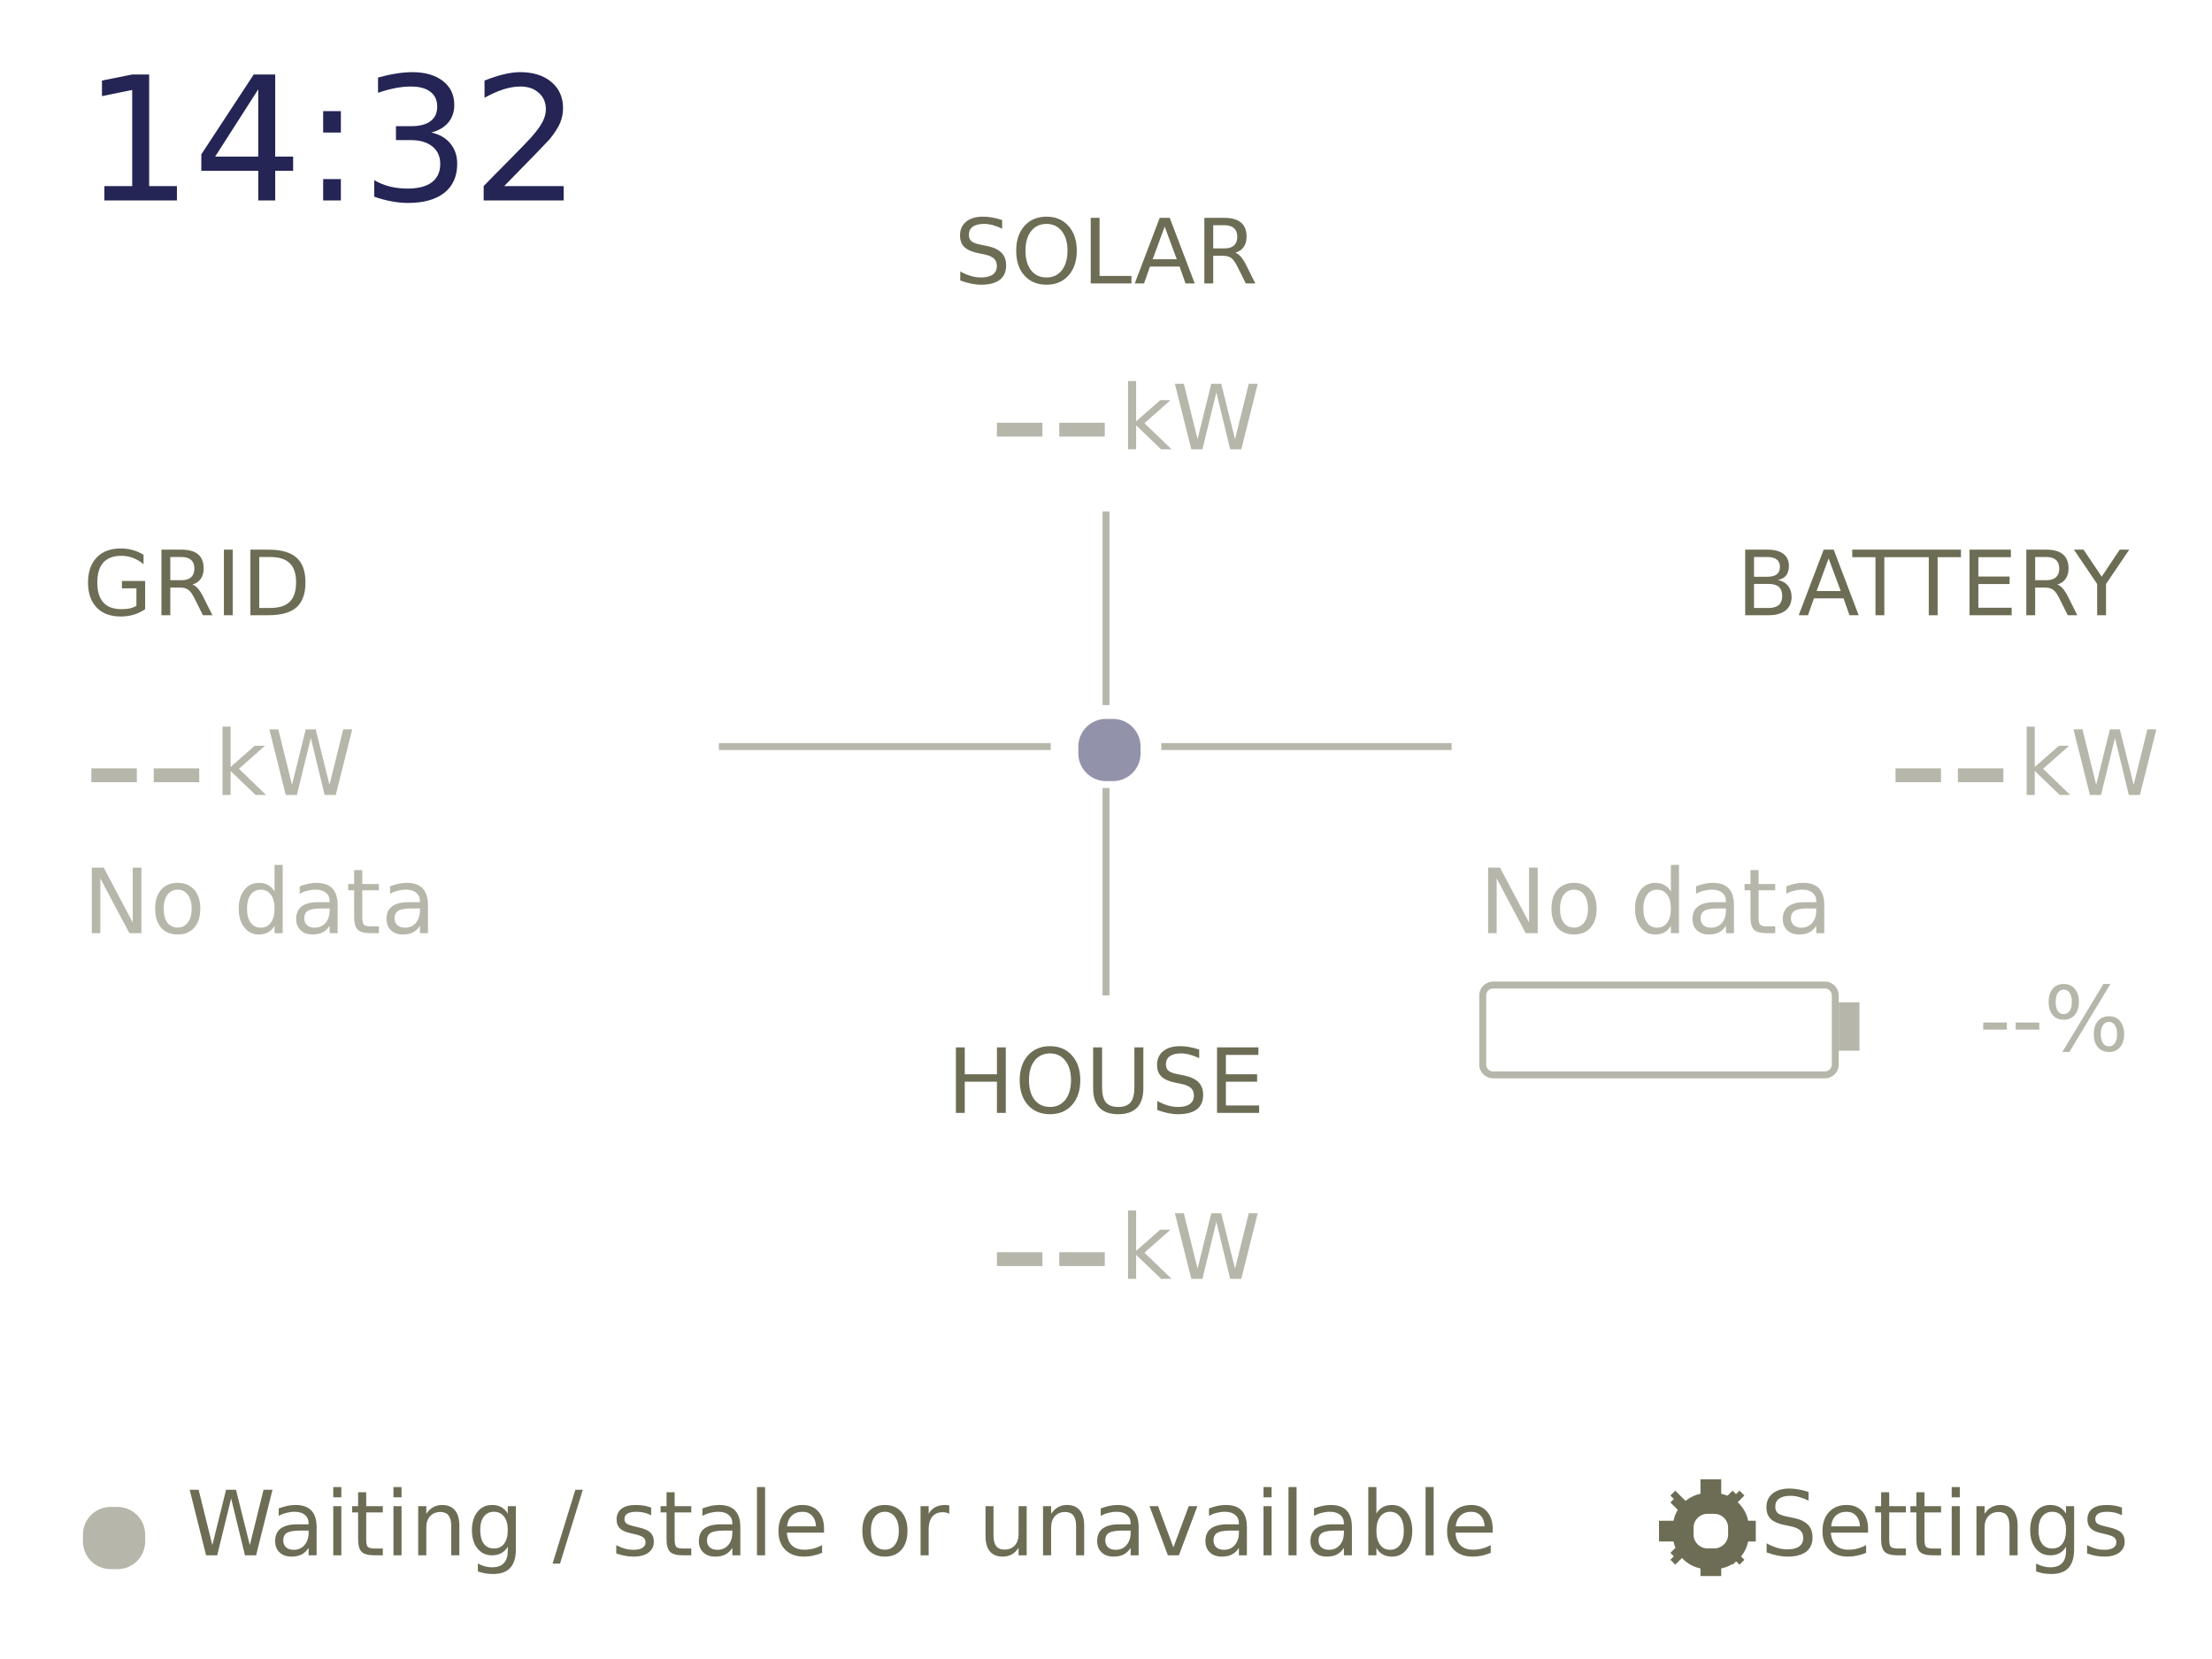
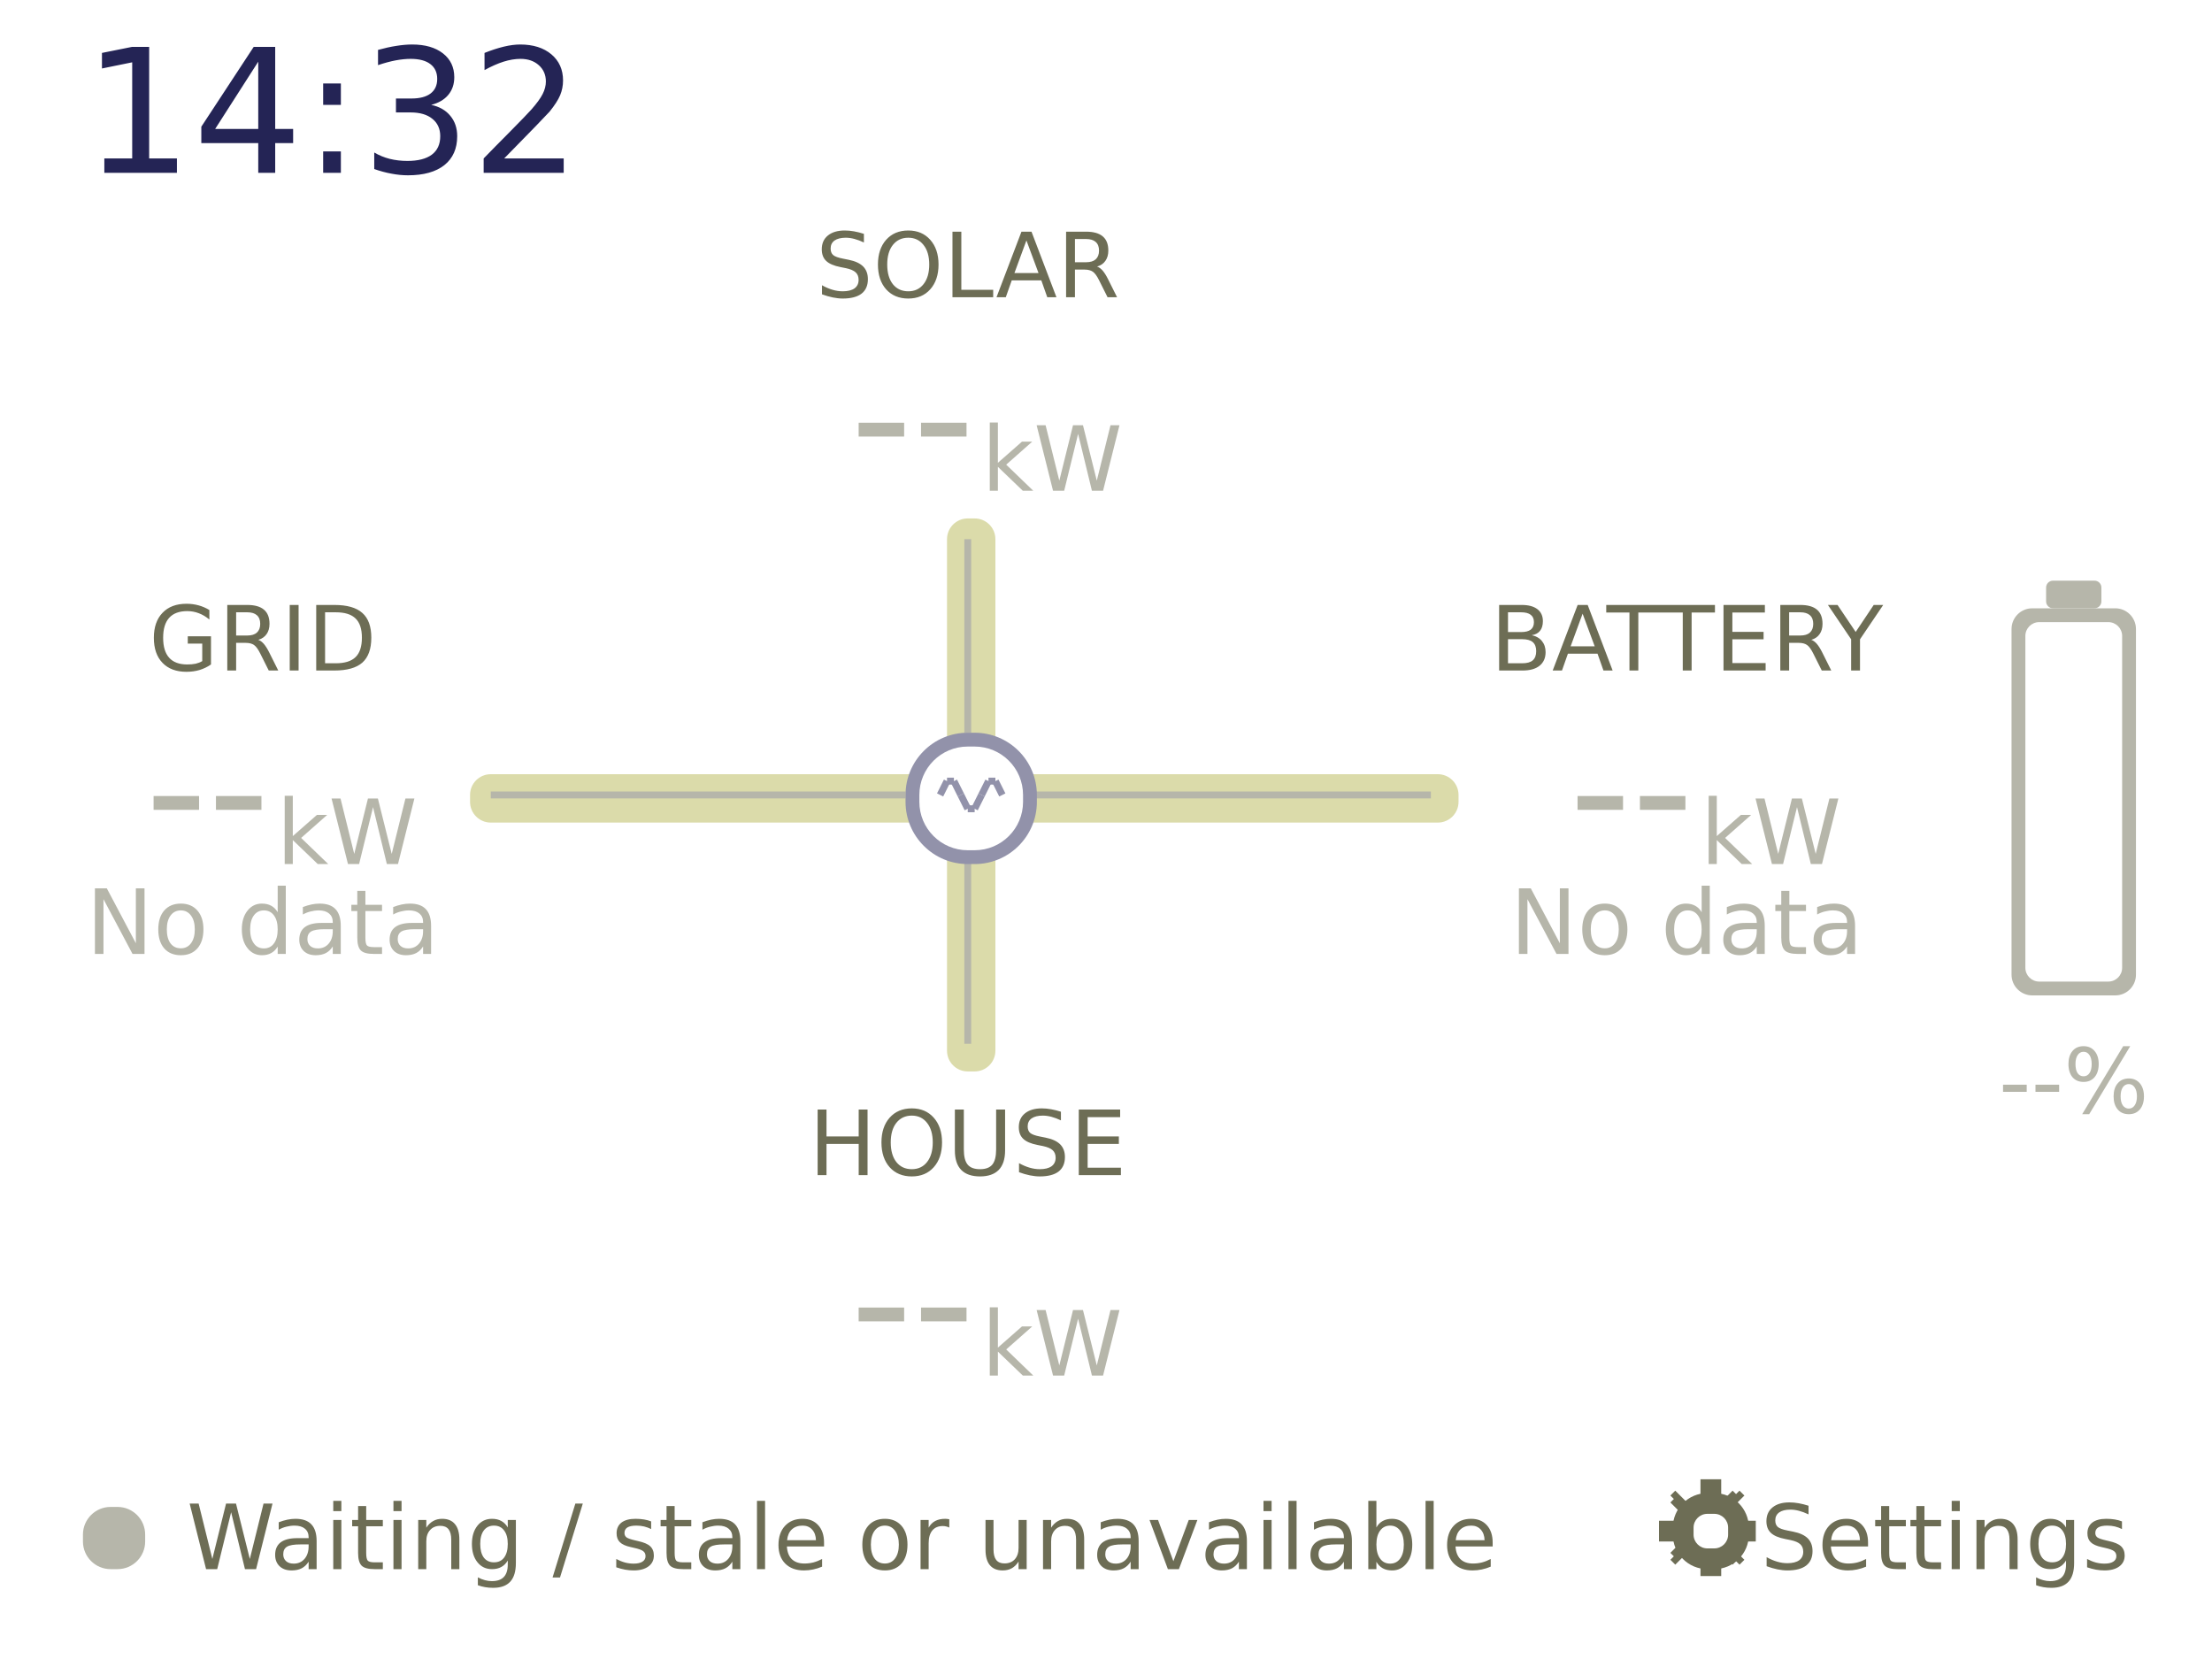
<svg xmlns="http://www.w3.org/2000/svg" width="960" height="720" viewBox="0 0 320 240">
  <style>text{font-family:DejaVu Sans,sans-serif}</style>
  <rect x="0" y="0" width="320" height="240" rx="0" fill="#ffffff" />
-   <text x="12" y="29" font-size="25" text-anchor="start" fill="#242455">14:32</text>
-   <text x="160" y="41" font-size="13" text-anchor="middle" fill="#6d6d55">SOLAR</text>
-   <text x="143" y="69" font-size="25" text-anchor="start" fill="#b6b6aa">--</text>
-   <text x="162" y="65" font-size="13" text-anchor="start" fill="#b6b6aa">kW</text>
-   <text x="12" y="89" font-size="13" text-anchor="start" fill="#6d6d55">GRID</text>
-   <text x="12" y="119" font-size="25" text-anchor="start" fill="#b6b6aa">--</text>
-   <text x="31" y="115" font-size="13" text-anchor="start" fill="#b6b6aa">kW</text>
-   <text x="308" y="89" font-size="13" text-anchor="end" fill="#6d6d55">BATTERY</text>
-   <text x="273" y="119" font-size="25" text-anchor="start" fill="#b6b6aa">--</text>
-   <text x="292" y="115" font-size="13" text-anchor="start" fill="#b6b6aa">kW</text>
-   <text x="160" y="161" font-size="13" text-anchor="middle" fill="#6d6d55">HOUSE</text>
-   <text x="143" y="189" font-size="25" text-anchor="start" fill="#b6b6aa">--</text>
-   <text x="162" y="185" font-size="13" text-anchor="start" fill="#b6b6aa">kW</text>
-   <text x="12" y="135" font-size="13" text-anchor="start" fill="#b6b6aa">No data</text>
-   <text x="214" y="135" font-size="13" text-anchor="start" fill="#b6b6aa">No data</text>
-   <rect x="214" y="142" width="52" height="14" rx="2" fill="#b6b6aa" />
-   <rect x="266" y="145" width="3" height="7" rx="0" fill="#b6b6aa" />
-   <rect x="215" y="143" width="50" height="12" rx="1" fill="#ffffff" />
-   <text x="308" y="152" font-size="13" text-anchor="end" fill="#b6b6aa">--%</text>
-   <path d="M160 74 L160 102" fill="none" stroke="#b6b6aa" />
-   <path d="M104 108 L152 108" fill="none" stroke="#b6b6aa" />
-   <path d="M168 108 L210 108" fill="none" stroke="#b6b6aa" />
-   <path d="M160 114 L160 144" fill="none" stroke="#b6b6aa" />
-   <rect x="156" y="104" width="9" height="9" rx="4" fill="#9292aa" />
+   <text x="12" y="25" font-size="25" text-anchor="start" fill="#242455">14:32</text>
+   <text x="140" y="43" font-size="13" text-anchor="middle" fill="#6d6d55">SOLAR</text>
+   <text x="123" y="69" font-size="25" text-anchor="start" fill="#b6b6aa">--</text>
+   <text x="142" y="71" font-size="13" text-anchor="start" fill="#b6b6aa">kW</text>
+   <text x="38" y="97" font-size="13" text-anchor="middle" fill="#6d6d55">GRID</text>
+   <text x="21" y="123" font-size="25" text-anchor="start" fill="#b6b6aa">--</text>
+   <text x="40" y="125" font-size="13" text-anchor="start" fill="#b6b6aa">kW</text>
+   <text x="38" y="138" font-size="13" text-anchor="middle" fill="#b6b6aa">No data</text>
+   <text x="244" y="97" font-size="13" text-anchor="middle" fill="#6d6d55">BATTERY</text>
+   <text x="227" y="123" font-size="25" text-anchor="start" fill="#b6b6aa">--</text>
+   <text x="246" y="125" font-size="13" text-anchor="start" fill="#b6b6aa">kW</text>
+   <text x="244" y="138" font-size="13" text-anchor="middle" fill="#b6b6aa">No data</text>
+   <text x="140" y="170" font-size="13" text-anchor="middle" fill="#6d6d55">HOUSE</text>
+   <text x="123" y="197" font-size="25" text-anchor="start" fill="#b6b6aa">--</text>
+   <text x="142" y="199" font-size="13" text-anchor="start" fill="#b6b6aa">kW</text>
+   <rect x="296" y="84" width="8" height="4" rx="1" fill="#b6b6aa" />
+   <rect x="291" y="88" width="18" height="56" rx="3" fill="#b6b6aa" />
+   <rect x="293" y="90" width="14" height="52" rx="2" fill="#ffffff" />
+   <text x="300" y="161" font-size="13" text-anchor="middle" fill="#b6b6aa">--%</text>
+   <rect x="137" y="75" width="7" height="35" rx="3" fill="#dbdbaa" />
+   <path d="M140 78 L140 106" fill="none" stroke="#b6b6aa" />
+   <rect x="68" y="112" width="67" height="7" rx="3" fill="#dbdbaa" />
+   <path d="M71 115 L131 115" fill="none" stroke="#b6b6aa" />
+   <rect x="146" y="112" width="65" height="7" rx="3" fill="#dbdbaa" />
+   <path d="M149 115 L207 115" fill="none" stroke="#b6b6aa" />
+   <rect x="137" y="121" width="7" height="34" rx="3" fill="#dbdbaa" />
+   <path d="M140 124 L140 151" fill="none" stroke="#b6b6aa" />
+   <rect x="131" y="106" width="19" height="19" rx="9" fill="#9292aa" />
+   <rect x="133" y="108" width="15" height="15" rx="7" fill="#ffffff" />
+   <path d="M136 115 L137 113" fill="none" stroke="#9292aa" />
+   <path d="M137 113 L138 113" fill="none" stroke="#9292aa" />
+   <path d="M138 113 L139 115" fill="none" stroke="#9292aa" />
+   <path d="M139 115 L140 117" fill="none" stroke="#9292aa" />
+   <path d="M140 117 L141 117" fill="none" stroke="#9292aa" />
+   <path d="M141 117 L142 115" fill="none" stroke="#9292aa" />
+   <path d="M142 115 L143 113" fill="none" stroke="#9292aa" />
+   <path d="M143 113 L144 113" fill="none" stroke="#9292aa" />
+   <path d="M144 113 L145 115" fill="none" stroke="#9292aa" />
  <rect x="12" y="218" width="9" height="9" rx="4" fill="#b6b6aa" />
-   <text x="27" y="225" font-size="13" text-anchor="start" fill="#6d6d55">Waiting / stale or unavailable</text>
-   <text x="308" y="225" font-size="13" text-anchor="end" fill="#6d6d55">Settings</text>
+   <text x="27" y="227" font-size="13" text-anchor="start" fill="#6d6d55">Waiting / stale or unavailable</text>
+   <text x="308" y="227" font-size="13" text-anchor="end" fill="#6d6d55">Settings</text>
  <rect x="246" y="214" width="3" height="14" rx="0" fill="#6d6d55" />
  <rect x="240" y="220" width="14" height="3" rx="0" fill="#6d6d55" />
  <path d="M242 216 L252 226" fill="none" stroke="#6d6d55" />
  <path d="M242 217 L251 226" fill="none" stroke="#6d6d55" />
  <path d="M242 226 L252 216" fill="none" stroke="#6d6d55" />
  <path d="M242 225 L251 216" fill="none" stroke="#6d6d55" />
  <rect x="242" y="216" width="11" height="11" rx="5" fill="#6d6d55" />
  <rect x="245" y="219" width="5" height="5" rx="2" fill="#ffffff" />
</svg>
